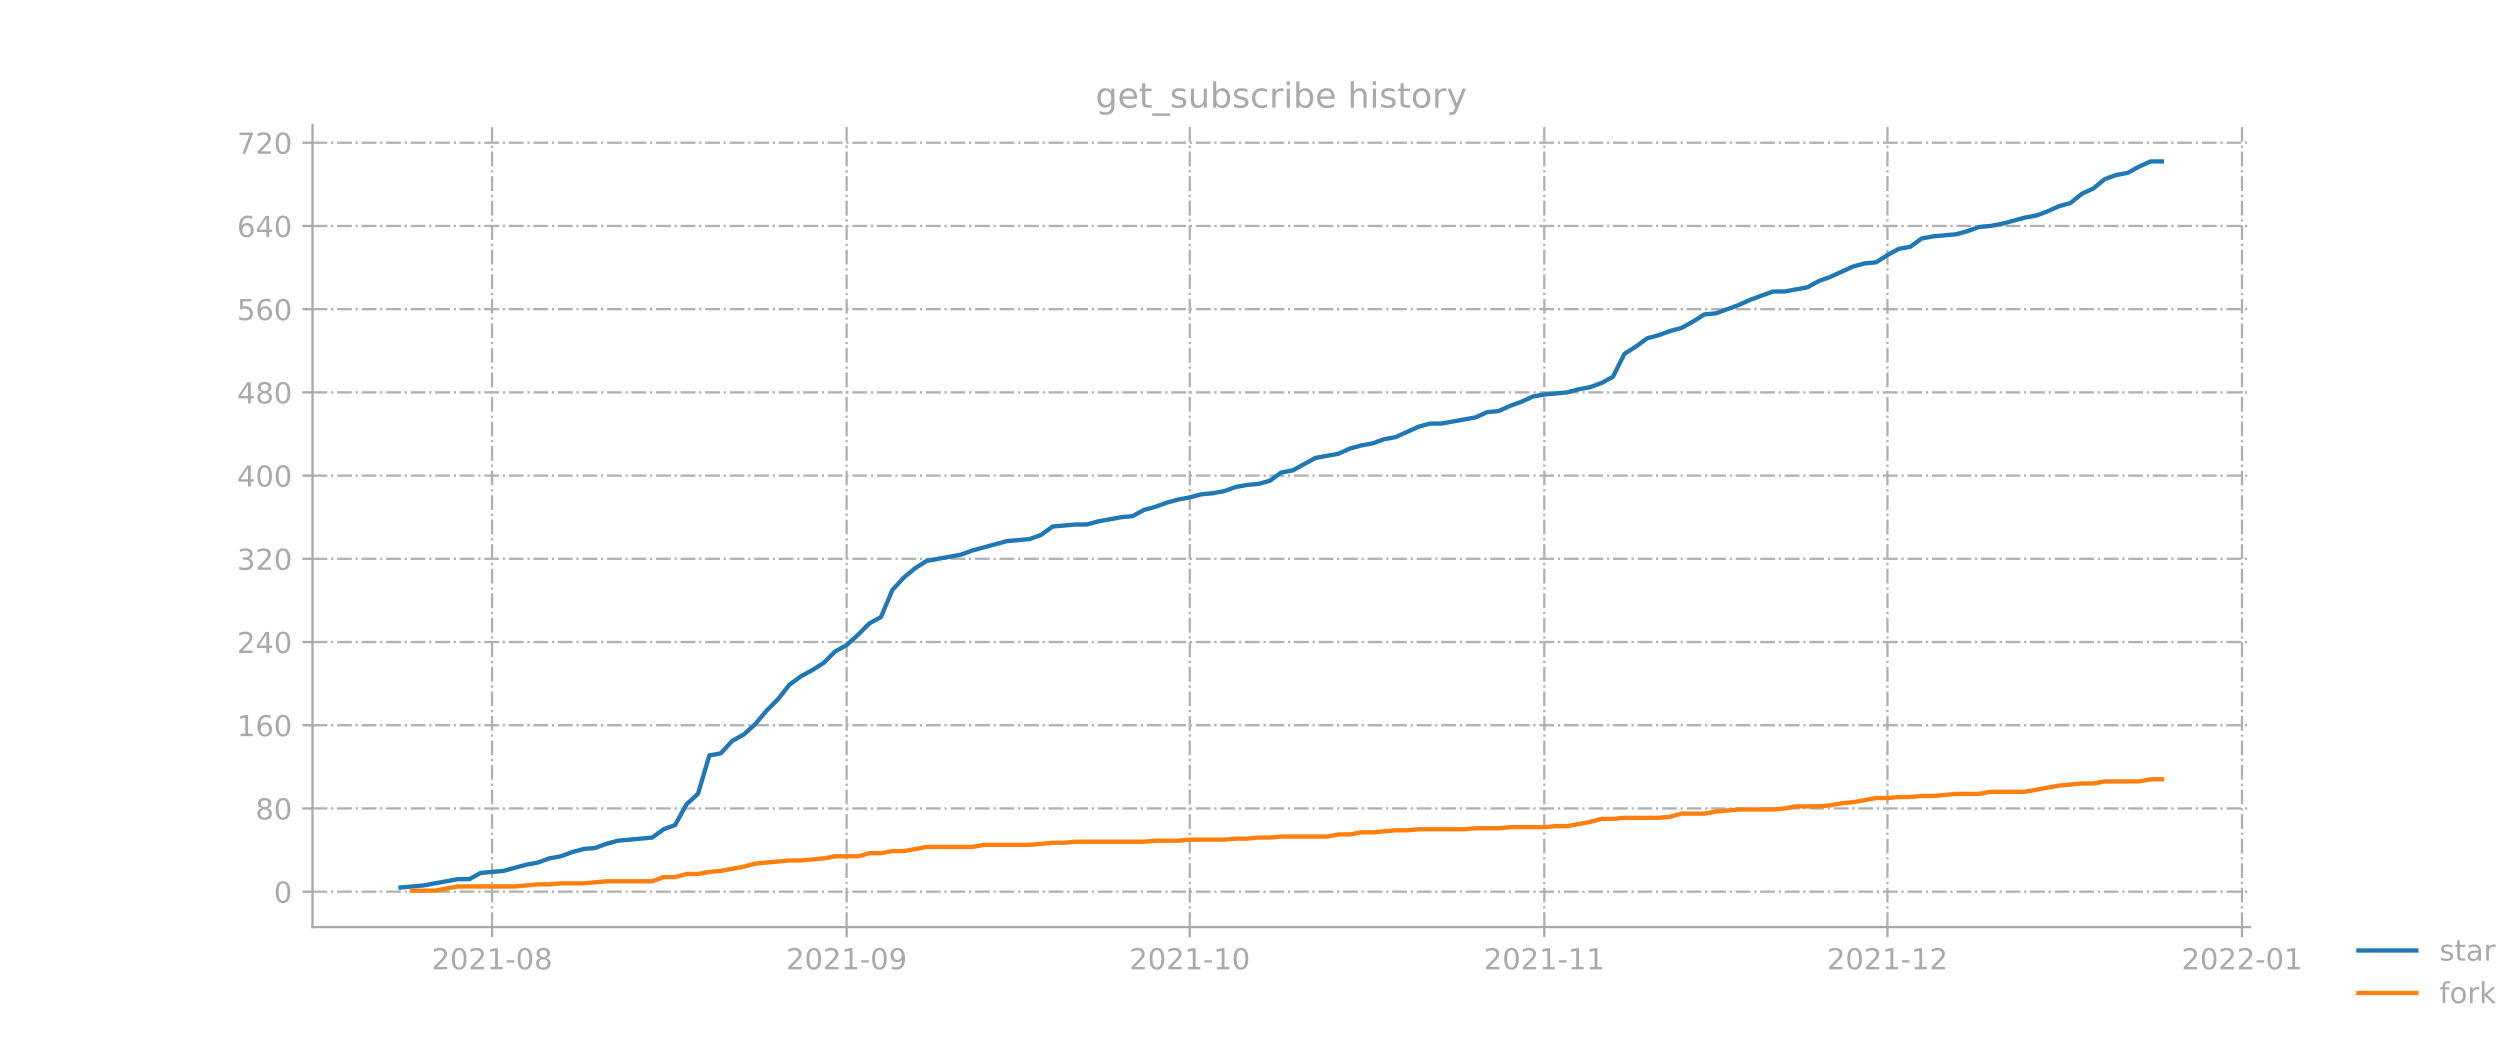
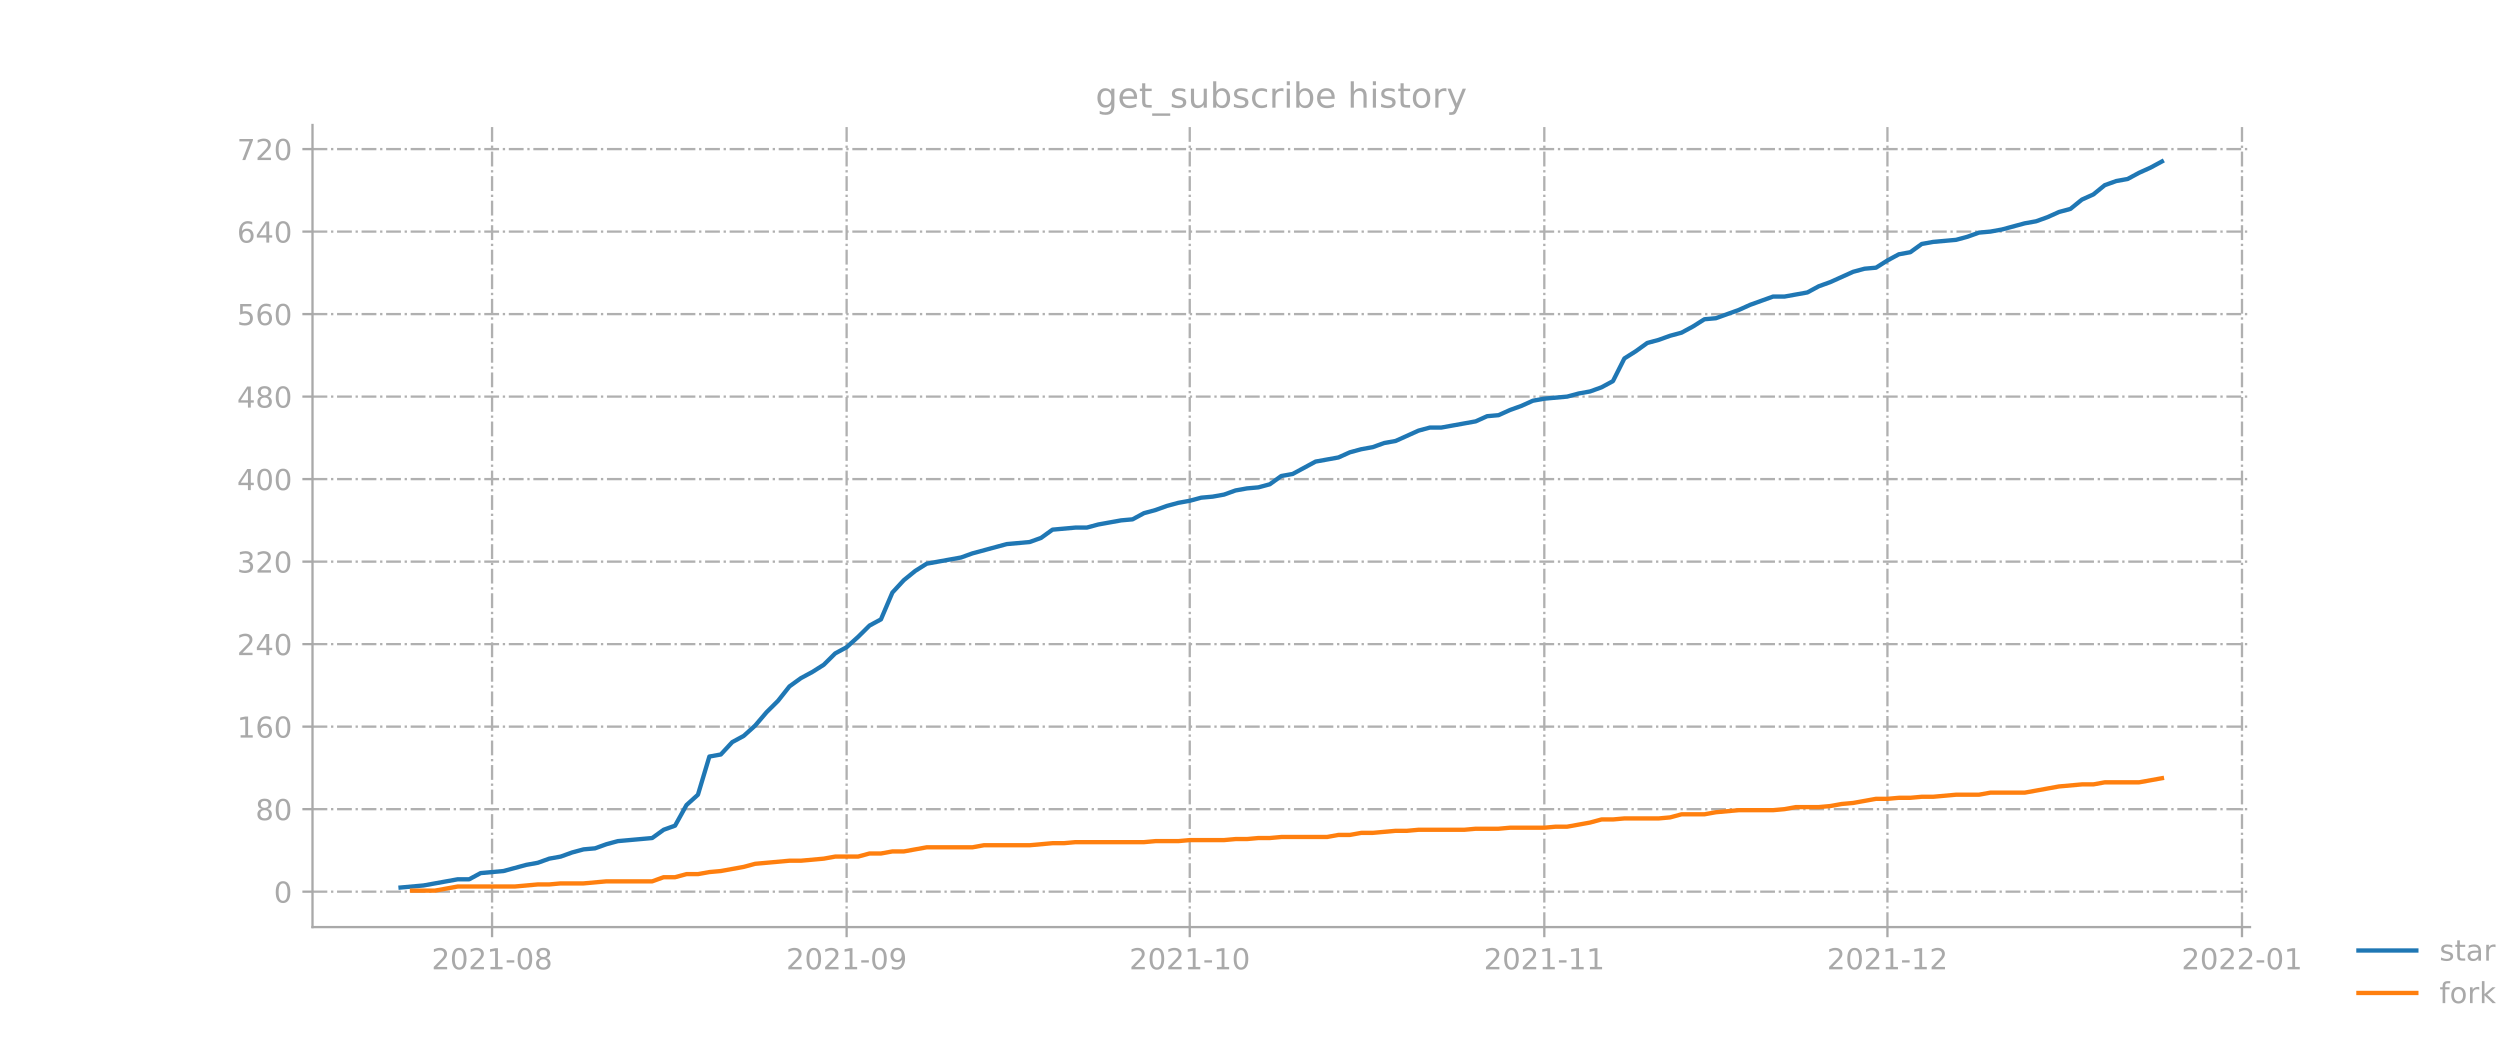
<svg xmlns="http://www.w3.org/2000/svg" xmlns:xlink="http://www.w3.org/1999/xlink" width="864pt" height="360pt" viewBox="0 0 864 360" version="1.1">
  <defs>
    <style type="text/css">*{stroke-linejoin: round; stroke-linecap: butt}</style>
  </defs>
  <g id="figure_1">
    <g id="patch_1">
      <path d="M 0 360  L 864 360  L 864 0  L 0 0  L 0 360  z " style="fill: none; opacity: 0" />
    </g>
    <g id="axes_1">
      <g id="patch_2">
        <path d="M 108 320.4  L 777.6 320.4  L 777.6 43.2  L 108 43.2  L 108 320.4  z " style="fill: none; opacity: 0" />
      </g>
      <g id="matplotlib.axis_1">
        <g id="xtick_1">
          <g id="line2d_1">
-             <path d="M 170.059 320.4  L 170.059 43.2  " clip-path="url(#p4f3a93b290)" style="fill: none; stroke-dasharray: 5.12,1.28,0.8,1.28; stroke-dashoffset: 0; stroke: #b0b0b0; stroke-width: 0.8" />
+             <path d="M 170.059 320.4  L 170.059 43.2  " clip-path="url(#p0779b97501)" style="fill: none; stroke-dasharray: 5.12,1.28,0.8,1.28; stroke-dashoffset: 0; stroke: #b0b0b0; stroke-width: 0.8" />
          </g>
          <g id="line2d_2">
            <defs>
-               <path id="m5a2b70138f" d="M 0 0  L 0 3.5  " style="stroke: #a9a9a9; stroke-width: 0.8" />
+               <path id="m2634a4ec20" d="M 0 0  L 0 3.5  " style="stroke: #a9a9a9; stroke-width: 0.8" />
            </defs>
            <g>
-               <use xlink:href="#m5a2b70138f" x="170.059" y="320.4" style="fill: #a9a9a9; stroke: #a9a9a9; stroke-width: 0.8" />
+               <use xlink:href="#m2634a4ec20" x="170.059" y="320.4" style="fill: #a9a9a9; stroke: #a9a9a9; stroke-width: 0.8" />
            </g>
          </g>
          <g id="text_1">
            <g style="fill: #a9a9a9" transform="translate(149.1672 334.9984)scale(0.1 -0.1)">
              <defs>
                <path id="DejaVuSans-32" d="M 1228 531  L 3431 531  L 3431 0  L 469 0  L 469 531  Q 828 903 1448 1529  Q 2069 2156 2228 2338  Q 2531 2678 2651 2914  Q 2772 3150 2772 3378  Q 2772 3750 2511 3984  Q 2250 4219 1831 4219  Q 1534 4219 1204 4116  Q 875 4013 500 3803  L 500 4441  Q 881 4594 1212 4672  Q 1544 4750 1819 4750  Q 2544 4750 2975 4387  Q 3406 4025 3406 3419  Q 3406 3131 3298 2873  Q 3191 2616 2906 2266  Q 2828 2175 2409 1742  Q 1991 1309 1228 531  z " transform="scale(0.015625)" />
                <path id="DejaVuSans-30" d="M 2034 4250  Q 1547 4250 1301 3770  Q 1056 3291 1056 2328  Q 1056 1369 1301 889  Q 1547 409 2034 409  Q 2525 409 2770 889  Q 3016 1369 3016 2328  Q 3016 3291 2770 3770  Q 2525 4250 2034 4250  z M 2034 4750  Q 2819 4750 3233 4129  Q 3647 3509 3647 2328  Q 3647 1150 3233 529  Q 2819 -91 2034 -91  Q 1250 -91 836 529  Q 422 1150 422 2328  Q 422 3509 836 4129  Q 1250 4750 2034 4750  z " transform="scale(0.015625)" />
                <path id="DejaVuSans-31" d="M 794 531  L 1825 531  L 1825 4091  L 703 3866  L 703 4441  L 1819 4666  L 2450 4666  L 2450 531  L 3481 531  L 3481 0  L 794 0  L 794 531  z " transform="scale(0.015625)" />
                <path id="DejaVuSans-2d" d="M 313 2009  L 1997 2009  L 1997 1497  L 313 1497  L 313 2009  z " transform="scale(0.015625)" />
                <path id="DejaVuSans-38" d="M 2034 2216  Q 1584 2216 1326 1975  Q 1069 1734 1069 1313  Q 1069 891 1326 650  Q 1584 409 2034 409  Q 2484 409 2743 651  Q 3003 894 3003 1313  Q 3003 1734 2745 1975  Q 2488 2216 2034 2216  z M 1403 2484  Q 997 2584 770 2862  Q 544 3141 544 3541  Q 544 4100 942 4425  Q 1341 4750 2034 4750  Q 2731 4750 3128 4425  Q 3525 4100 3525 3541  Q 3525 3141 3298 2862  Q 3072 2584 2669 2484  Q 3125 2378 3379 2068  Q 3634 1759 3634 1313  Q 3634 634 3220 271  Q 2806 -91 2034 -91  Q 1263 -91 848 271  Q 434 634 434 1313  Q 434 1759 690 2068  Q 947 2378 1403 2484  z M 1172 3481  Q 1172 3119 1398 2916  Q 1625 2713 2034 2713  Q 2441 2713 2670 2916  Q 2900 3119 2900 3481  Q 2900 3844 2670 4047  Q 2441 4250 2034 4250  Q 1625 4250 1398 4047  Q 1172 3844 1172 3481  z " transform="scale(0.015625)" />
              </defs>
              <use xlink:href="#DejaVuSans-32" />
              <use xlink:href="#DejaVuSans-30" x="63.623" />
              <use xlink:href="#DejaVuSans-32" x="127.246" />
              <use xlink:href="#DejaVuSans-31" x="190.869" />
              <use xlink:href="#DejaVuSans-2d" x="254.492" />
              <use xlink:href="#DejaVuSans-30" x="290.576" />
              <use xlink:href="#DejaVuSans-38" x="354.199" />
            </g>
          </g>
        </g>
        <g id="xtick_2">
          <g id="line2d_3">
-             <path d="M 292.595 320.4  L 292.595 43.2  " clip-path="url(#p4f3a93b290)" style="fill: none; stroke-dasharray: 5.12,1.28,0.8,1.28; stroke-dashoffset: 0; stroke: #b0b0b0; stroke-width: 0.8" />
+             <path d="M 292.595 320.4  L 292.595 43.2  " clip-path="url(#p0779b97501)" style="fill: none; stroke-dasharray: 5.12,1.28,0.8,1.28; stroke-dashoffset: 0; stroke: #b0b0b0; stroke-width: 0.8" />
          </g>
          <g id="line2d_4">
            <g>
-               <use xlink:href="#m5a2b70138f" x="292.595" y="320.4" style="fill: #a9a9a9; stroke: #a9a9a9; stroke-width: 0.8" />
+               <use xlink:href="#m2634a4ec20" x="292.595" y="320.4" style="fill: #a9a9a9; stroke: #a9a9a9; stroke-width: 0.8" />
            </g>
          </g>
          <g id="text_2">
            <g style="fill: #a9a9a9" transform="translate(271.7032 334.9984)scale(0.1 -0.1)">
              <defs>
                <path id="DejaVuSans-39" d="M 703 97  L 703 672  Q 941 559 1184 500  Q 1428 441 1663 441  Q 2288 441 2617 861  Q 2947 1281 2994 2138  Q 2813 1869 2534 1725  Q 2256 1581 1919 1581  Q 1219 1581 811 2004  Q 403 2428 403 3163  Q 403 3881 828 4315  Q 1253 4750 1959 4750  Q 2769 4750 3195 4129  Q 3622 3509 3622 2328  Q 3622 1225 3098 567  Q 2575 -91 1691 -91  Q 1453 -91 1209 -44  Q 966 3 703 97  z M 1959 2075  Q 2384 2075 2632 2365  Q 2881 2656 2881 3163  Q 2881 3666 2632 3958  Q 2384 4250 1959 4250  Q 1534 4250 1286 3958  Q 1038 3666 1038 3163  Q 1038 2656 1286 2365  Q 1534 2075 1959 2075  z " transform="scale(0.015625)" />
              </defs>
              <use xlink:href="#DejaVuSans-32" />
              <use xlink:href="#DejaVuSans-30" x="63.623" />
              <use xlink:href="#DejaVuSans-32" x="127.246" />
              <use xlink:href="#DejaVuSans-31" x="190.869" />
              <use xlink:href="#DejaVuSans-2d" x="254.492" />
              <use xlink:href="#DejaVuSans-30" x="290.576" />
              <use xlink:href="#DejaVuSans-39" x="354.199" />
            </g>
          </g>
        </g>
        <g id="xtick_3">
          <g id="line2d_5">
-             <path d="M 411.178 320.4  L 411.178 43.2  " clip-path="url(#p4f3a93b290)" style="fill: none; stroke-dasharray: 5.12,1.28,0.8,1.28; stroke-dashoffset: 0; stroke: #b0b0b0; stroke-width: 0.8" />
+             <path d="M 411.178 320.4  L 411.178 43.2  " clip-path="url(#p0779b97501)" style="fill: none; stroke-dasharray: 5.12,1.28,0.8,1.28; stroke-dashoffset: 0; stroke: #b0b0b0; stroke-width: 0.8" />
          </g>
          <g id="line2d_6">
            <g>
-               <use xlink:href="#m5a2b70138f" x="411.178" y="320.4" style="fill: #a9a9a9; stroke: #a9a9a9; stroke-width: 0.8" />
+               <use xlink:href="#m2634a4ec20" x="411.178" y="320.4" style="fill: #a9a9a9; stroke: #a9a9a9; stroke-width: 0.8" />
            </g>
          </g>
          <g id="text_3">
            <g style="fill: #a9a9a9" transform="translate(390.2864 334.9984)scale(0.1 -0.1)">
              <use xlink:href="#DejaVuSans-32" />
              <use xlink:href="#DejaVuSans-30" x="63.623" />
              <use xlink:href="#DejaVuSans-32" x="127.246" />
              <use xlink:href="#DejaVuSans-31" x="190.869" />
              <use xlink:href="#DejaVuSans-2d" x="254.492" />
              <use xlink:href="#DejaVuSans-31" x="290.576" />
              <use xlink:href="#DejaVuSans-30" x="354.199" />
            </g>
          </g>
        </g>
        <g id="xtick_4">
          <g id="line2d_7">
-             <path d="M 533.714 320.4  L 533.714 43.2  " clip-path="url(#p4f3a93b290)" style="fill: none; stroke-dasharray: 5.12,1.28,0.8,1.28; stroke-dashoffset: 0; stroke: #b0b0b0; stroke-width: 0.8" />
+             <path d="M 533.714 320.4  L 533.714 43.2  " clip-path="url(#p0779b97501)" style="fill: none; stroke-dasharray: 5.12,1.28,0.8,1.28; stroke-dashoffset: 0; stroke: #b0b0b0; stroke-width: 0.8" />
          </g>
          <g id="line2d_8">
            <g>
-               <use xlink:href="#m5a2b70138f" x="533.714" y="320.4" style="fill: #a9a9a9; stroke: #a9a9a9; stroke-width: 0.8" />
+               <use xlink:href="#m2634a4ec20" x="533.714" y="320.4" style="fill: #a9a9a9; stroke: #a9a9a9; stroke-width: 0.8" />
            </g>
          </g>
          <g id="text_4">
            <g style="fill: #a9a9a9" transform="translate(512.8224 334.9984)scale(0.1 -0.1)">
              <use xlink:href="#DejaVuSans-32" />
              <use xlink:href="#DejaVuSans-30" x="63.623" />
              <use xlink:href="#DejaVuSans-32" x="127.246" />
              <use xlink:href="#DejaVuSans-31" x="190.869" />
              <use xlink:href="#DejaVuSans-2d" x="254.492" />
              <use xlink:href="#DejaVuSans-31" x="290.576" />
              <use xlink:href="#DejaVuSans-31" x="354.199" />
            </g>
          </g>
        </g>
        <g id="xtick_5">
          <g id="line2d_9">
-             <path d="M 652.297 320.4  L 652.297 43.2  " clip-path="url(#p4f3a93b290)" style="fill: none; stroke-dasharray: 5.12,1.28,0.8,1.28; stroke-dashoffset: 0; stroke: #b0b0b0; stroke-width: 0.8" />
+             <path d="M 652.297 320.4  L 652.297 43.2  " clip-path="url(#p0779b97501)" style="fill: none; stroke-dasharray: 5.12,1.28,0.8,1.28; stroke-dashoffset: 0; stroke: #b0b0b0; stroke-width: 0.8" />
          </g>
          <g id="line2d_10">
            <g>
-               <use xlink:href="#m5a2b70138f" x="652.297" y="320.4" style="fill: #a9a9a9; stroke: #a9a9a9; stroke-width: 0.8" />
+               <use xlink:href="#m2634a4ec20" x="652.297" y="320.4" style="fill: #a9a9a9; stroke: #a9a9a9; stroke-width: 0.8" />
            </g>
          </g>
          <g id="text_5">
            <g style="fill: #a9a9a9" transform="translate(631.4056 334.9984)scale(0.1 -0.1)">
              <use xlink:href="#DejaVuSans-32" />
              <use xlink:href="#DejaVuSans-30" x="63.623" />
              <use xlink:href="#DejaVuSans-32" x="127.246" />
              <use xlink:href="#DejaVuSans-31" x="190.869" />
              <use xlink:href="#DejaVuSans-2d" x="254.492" />
              <use xlink:href="#DejaVuSans-31" x="290.576" />
              <use xlink:href="#DejaVuSans-32" x="354.199" />
            </g>
          </g>
        </g>
        <g id="xtick_6">
          <g id="line2d_11">
-             <path d="M 774.833 320.4  L 774.833 43.2  " clip-path="url(#p4f3a93b290)" style="fill: none; stroke-dasharray: 5.12,1.28,0.8,1.28; stroke-dashoffset: 0; stroke: #b0b0b0; stroke-width: 0.8" />
+             <path d="M 774.833 320.4  L 774.833 43.2  " clip-path="url(#p0779b97501)" style="fill: none; stroke-dasharray: 5.12,1.28,0.8,1.28; stroke-dashoffset: 0; stroke: #b0b0b0; stroke-width: 0.8" />
          </g>
          <g id="line2d_12">
            <g>
-               <use xlink:href="#m5a2b70138f" x="774.833" y="320.4" style="fill: #a9a9a9; stroke: #a9a9a9; stroke-width: 0.8" />
+               <use xlink:href="#m2634a4ec20" x="774.833" y="320.4" style="fill: #a9a9a9; stroke: #a9a9a9; stroke-width: 0.8" />
            </g>
          </g>
          <g id="text_6">
            <g style="fill: #a9a9a9" transform="translate(753.9417 334.9984)scale(0.1 -0.1)">
              <use xlink:href="#DejaVuSans-32" />
              <use xlink:href="#DejaVuSans-30" x="63.623" />
              <use xlink:href="#DejaVuSans-32" x="127.246" />
              <use xlink:href="#DejaVuSans-32" x="190.869" />
              <use xlink:href="#DejaVuSans-2d" x="254.492" />
              <use xlink:href="#DejaVuSans-30" x="290.576" />
              <use xlink:href="#DejaVuSans-31" x="354.199" />
            </g>
          </g>
        </g>
      </g>
      <g id="matplotlib.axis_2">
        <g id="ytick_1">
          <g id="line2d_13">
-             <path d="M 108 308.159  L 777.6 308.159  " clip-path="url(#p4f3a93b290)" style="fill: none; stroke-dasharray: 5.12,1.28,0.8,1.28; stroke-dashoffset: 0; stroke: #b0b0b0; stroke-width: 0.8" />
+             <path d="M 108 308.156  L 777.6 308.156  " clip-path="url(#p0779b97501)" style="fill: none; stroke-dasharray: 5.12,1.28,0.8,1.28; stroke-dashoffset: 0; stroke: #b0b0b0; stroke-width: 0.8" />
          </g>
          <g id="line2d_14">
            <defs>
-               <path id="m69317cf17b" d="M 0 0  L -3.5 0  " style="stroke: #a9a9a9; stroke-width: 0.8" />
+               <path id="m24aa99e9f3" d="M 0 0  L -3.5 0  " style="stroke: #a9a9a9; stroke-width: 0.8" />
            </defs>
            <g>
-               <use xlink:href="#m69317cf17b" x="108" y="308.159" style="fill: #a9a9a9; stroke: #a9a9a9; stroke-width: 0.8" />
+               <use xlink:href="#m24aa99e9f3" x="108" y="308.156" style="fill: #a9a9a9; stroke: #a9a9a9; stroke-width: 0.8" />
            </g>
          </g>
          <g id="text_7">
-             <g style="fill: #a9a9a9" transform="translate(94.6375 311.9587)scale(0.1 -0.1)">
+             <g style="fill: #a9a9a9" transform="translate(94.6375 311.9557)scale(0.1 -0.1)">
              <use xlink:href="#DejaVuSans-30" />
            </g>
          </g>
        </g>
        <g id="ytick_2">
          <g id="line2d_15">
-             <path d="M 108 279.401  L 777.6 279.401  " clip-path="url(#p4f3a93b290)" style="fill: none; stroke-dasharray: 5.12,1.28,0.8,1.28; stroke-dashoffset: 0; stroke: #b0b0b0; stroke-width: 0.8" />
+             <path d="M 108 279.642  L 777.6 279.642  " clip-path="url(#p0779b97501)" style="fill: none; stroke-dasharray: 5.12,1.28,0.8,1.28; stroke-dashoffset: 0; stroke: #b0b0b0; stroke-width: 0.8" />
          </g>
          <g id="line2d_16">
            <g>
-               <use xlink:href="#m69317cf17b" x="108" y="279.401" style="fill: #a9a9a9; stroke: #a9a9a9; stroke-width: 0.8" />
+               <use xlink:href="#m24aa99e9f3" x="108" y="279.642" style="fill: #a9a9a9; stroke: #a9a9a9; stroke-width: 0.8" />
            </g>
          </g>
          <g id="text_8">
-             <g style="fill: #a9a9a9" transform="translate(88.275 283.1998)scale(0.1 -0.1)">
+             <g style="fill: #a9a9a9" transform="translate(88.275 283.4408)scale(0.1 -0.1)">
              <use xlink:href="#DejaVuSans-38" />
              <use xlink:href="#DejaVuSans-30" x="63.623" />
            </g>
          </g>
        </g>
        <g id="ytick_3">
          <g id="line2d_17">
-             <path d="M 108 250.642  L 777.6 250.642  " clip-path="url(#p4f3a93b290)" style="fill: none; stroke-dasharray: 5.12,1.28,0.8,1.28; stroke-dashoffset: 0; stroke: #b0b0b0; stroke-width: 0.8" />
+             <path d="M 108 251.127  L 777.6 251.127  " clip-path="url(#p0779b97501)" style="fill: none; stroke-dasharray: 5.12,1.28,0.8,1.28; stroke-dashoffset: 0; stroke: #b0b0b0; stroke-width: 0.8" />
          </g>
          <g id="line2d_18">
            <g>
-               <use xlink:href="#m69317cf17b" x="108" y="250.642" style="fill: #a9a9a9; stroke: #a9a9a9; stroke-width: 0.8" />
+               <use xlink:href="#m24aa99e9f3" x="108" y="251.127" style="fill: #a9a9a9; stroke: #a9a9a9; stroke-width: 0.8" />
            </g>
          </g>
          <g id="text_9">
-             <g style="fill: #a9a9a9" transform="translate(81.9125 254.4409)scale(0.1 -0.1)">
+             <g style="fill: #a9a9a9" transform="translate(81.9125 254.926)scale(0.1 -0.1)">
              <defs>
                <path id="DejaVuSans-36" d="M 2113 2584  Q 1688 2584 1439 2293  Q 1191 2003 1191 1497  Q 1191 994 1439 701  Q 1688 409 2113 409  Q 2538 409 2786 701  Q 3034 994 3034 1497  Q 3034 2003 2786 2293  Q 2538 2584 2113 2584  z M 3366 4563  L 3366 3988  Q 3128 4100 2886 4159  Q 2644 4219 2406 4219  Q 1781 4219 1451 3797  Q 1122 3375 1075 2522  Q 1259 2794 1537 2939  Q 1816 3084 2150 3084  Q 2853 3084 3261 2657  Q 3669 2231 3669 1497  Q 3669 778 3244 343  Q 2819 -91 2113 -91  Q 1303 -91 875 529  Q 447 1150 447 2328  Q 447 3434 972 4092  Q 1497 4750 2381 4750  Q 2619 4750 2861 4703  Q 3103 4656 3366 4563  z " transform="scale(0.015625)" />
              </defs>
              <use xlink:href="#DejaVuSans-31" />
              <use xlink:href="#DejaVuSans-36" x="63.623" />
              <use xlink:href="#DejaVuSans-30" x="127.246" />
            </g>
          </g>
        </g>
        <g id="ytick_4">
          <g id="line2d_19">
-             <path d="M 108 221.883  L 777.6 221.883  " clip-path="url(#p4f3a93b290)" style="fill: none; stroke-dasharray: 5.12,1.28,0.8,1.28; stroke-dashoffset: 0; stroke: #b0b0b0; stroke-width: 0.8" />
+             <path d="M 108 222.612  L 777.6 222.612  " clip-path="url(#p0779b97501)" style="fill: none; stroke-dasharray: 5.12,1.28,0.8,1.28; stroke-dashoffset: 0; stroke: #b0b0b0; stroke-width: 0.8" />
          </g>
          <g id="line2d_20">
            <g>
-               <use xlink:href="#m69317cf17b" x="108" y="221.883" style="fill: #a9a9a9; stroke: #a9a9a9; stroke-width: 0.8" />
+               <use xlink:href="#m24aa99e9f3" x="108" y="222.612" style="fill: #a9a9a9; stroke: #a9a9a9; stroke-width: 0.8" />
            </g>
          </g>
          <g id="text_10">
-             <g style="fill: #a9a9a9" transform="translate(81.9125 225.682)scale(0.1 -0.1)">
+             <g style="fill: #a9a9a9" transform="translate(81.9125 226.4111)scale(0.1 -0.1)">
              <defs>
                <path id="DejaVuSans-34" d="M 2419 4116  L 825 1625  L 2419 1625  L 2419 4116  z M 2253 4666  L 3047 4666  L 3047 1625  L 3713 1625  L 3713 1100  L 3047 1100  L 3047 0  L 2419 0  L 2419 1100  L 313 1100  L 313 1709  L 2253 4666  z " transform="scale(0.015625)" />
              </defs>
              <use xlink:href="#DejaVuSans-32" />
              <use xlink:href="#DejaVuSans-34" x="63.623" />
              <use xlink:href="#DejaVuSans-30" x="127.246" />
            </g>
          </g>
        </g>
        <g id="ytick_5">
          <g id="line2d_21">
-             <path d="M 108 193.124  L 777.6 193.124  " clip-path="url(#p4f3a93b290)" style="fill: none; stroke-dasharray: 5.12,1.28,0.8,1.28; stroke-dashoffset: 0; stroke: #b0b0b0; stroke-width: 0.8" />
+             <path d="M 108 194.097  L 777.6 194.097  " clip-path="url(#p0779b97501)" style="fill: none; stroke-dasharray: 5.12,1.28,0.8,1.28; stroke-dashoffset: 0; stroke: #b0b0b0; stroke-width: 0.8" />
          </g>
          <g id="line2d_22">
            <g>
-               <use xlink:href="#m69317cf17b" x="108" y="193.124" style="fill: #a9a9a9; stroke: #a9a9a9; stroke-width: 0.8" />
+               <use xlink:href="#m24aa99e9f3" x="108" y="194.097" style="fill: #a9a9a9; stroke: #a9a9a9; stroke-width: 0.8" />
            </g>
          </g>
          <g id="text_11">
-             <g style="fill: #a9a9a9" transform="translate(81.9125 196.923)scale(0.1 -0.1)">
+             <g style="fill: #a9a9a9" transform="translate(81.9125 197.8962)scale(0.1 -0.1)">
              <defs>
                <path id="DejaVuSans-33" d="M 2597 2516  Q 3050 2419 3304 2112  Q 3559 1806 3559 1356  Q 3559 666 3084 287  Q 2609 -91 1734 -91  Q 1441 -91 1130 -33  Q 819 25 488 141  L 488 750  Q 750 597 1062 519  Q 1375 441 1716 441  Q 2309 441 2620 675  Q 2931 909 2931 1356  Q 2931 1769 2642 2001  Q 2353 2234 1838 2234  L 1294 2234  L 1294 2753  L 1863 2753  Q 2328 2753 2575 2939  Q 2822 3125 2822 3475  Q 2822 3834 2567 4026  Q 2313 4219 1838 4219  Q 1578 4219 1281 4162  Q 984 4106 628 3988  L 628 4550  Q 988 4650 1302 4700  Q 1616 4750 1894 4750  Q 2613 4750 3031 4423  Q 3450 4097 3450 3541  Q 3450 3153 3228 2886  Q 3006 2619 2597 2516  z " transform="scale(0.015625)" />
              </defs>
              <use xlink:href="#DejaVuSans-33" />
              <use xlink:href="#DejaVuSans-32" x="63.623" />
              <use xlink:href="#DejaVuSans-30" x="127.246" />
            </g>
          </g>
        </g>
        <g id="ytick_6">
          <g id="line2d_23">
-             <path d="M 108 164.365  L 777.6 164.365  " clip-path="url(#p4f3a93b290)" style="fill: none; stroke-dasharray: 5.12,1.28,0.8,1.28; stroke-dashoffset: 0; stroke: #b0b0b0; stroke-width: 0.8" />
+             <path d="M 108 165.582  L 777.6 165.582  " clip-path="url(#p0779b97501)" style="fill: none; stroke-dasharray: 5.12,1.28,0.8,1.28; stroke-dashoffset: 0; stroke: #b0b0b0; stroke-width: 0.8" />
          </g>
          <g id="line2d_24">
            <g>
-               <use xlink:href="#m69317cf17b" x="108" y="164.365" style="fill: #a9a9a9; stroke: #a9a9a9; stroke-width: 0.8" />
+               <use xlink:href="#m24aa99e9f3" x="108" y="165.582" style="fill: #a9a9a9; stroke: #a9a9a9; stroke-width: 0.8" />
            </g>
          </g>
          <g id="text_12">
-             <g style="fill: #a9a9a9" transform="translate(81.9125 168.1641)scale(0.1 -0.1)">
+             <g style="fill: #a9a9a9" transform="translate(81.9125 169.3814)scale(0.1 -0.1)">
              <use xlink:href="#DejaVuSans-34" />
              <use xlink:href="#DejaVuSans-30" x="63.623" />
              <use xlink:href="#DejaVuSans-30" x="127.246" />
            </g>
          </g>
        </g>
        <g id="ytick_7">
          <g id="line2d_25">
-             <path d="M 108 135.606  L 777.6 135.606  " clip-path="url(#p4f3a93b290)" style="fill: none; stroke-dasharray: 5.12,1.28,0.8,1.28; stroke-dashoffset: 0; stroke: #b0b0b0; stroke-width: 0.8" />
+             <path d="M 108 137.067  L 777.6 137.067  " clip-path="url(#p0779b97501)" style="fill: none; stroke-dasharray: 5.12,1.28,0.8,1.28; stroke-dashoffset: 0; stroke: #b0b0b0; stroke-width: 0.8" />
          </g>
          <g id="line2d_26">
            <g>
-               <use xlink:href="#m69317cf17b" x="108" y="135.606" style="fill: #a9a9a9; stroke: #a9a9a9; stroke-width: 0.8" />
+               <use xlink:href="#m24aa99e9f3" x="108" y="137.067" style="fill: #a9a9a9; stroke: #a9a9a9; stroke-width: 0.8" />
            </g>
          </g>
          <g id="text_13">
-             <g style="fill: #a9a9a9" transform="translate(81.9125 139.4052)scale(0.1 -0.1)">
+             <g style="fill: #a9a9a9" transform="translate(81.9125 140.8665)scale(0.1 -0.1)">
              <use xlink:href="#DejaVuSans-34" />
              <use xlink:href="#DejaVuSans-38" x="63.623" />
              <use xlink:href="#DejaVuSans-30" x="127.246" />
            </g>
          </g>
        </g>
        <g id="ytick_8">
          <g id="line2d_27">
-             <path d="M 108 106.847  L 777.6 106.847  " clip-path="url(#p4f3a93b290)" style="fill: none; stroke-dasharray: 5.12,1.28,0.8,1.28; stroke-dashoffset: 0; stroke: #b0b0b0; stroke-width: 0.8" />
+             <path d="M 108 108.552  L 777.6 108.552  " clip-path="url(#p0779b97501)" style="fill: none; stroke-dasharray: 5.12,1.28,0.8,1.28; stroke-dashoffset: 0; stroke: #b0b0b0; stroke-width: 0.8" />
          </g>
          <g id="line2d_28">
            <g>
-               <use xlink:href="#m69317cf17b" x="108" y="106.847" style="fill: #a9a9a9; stroke: #a9a9a9; stroke-width: 0.8" />
+               <use xlink:href="#m24aa99e9f3" x="108" y="108.552" style="fill: #a9a9a9; stroke: #a9a9a9; stroke-width: 0.8" />
            </g>
          </g>
          <g id="text_14">
-             <g style="fill: #a9a9a9" transform="translate(81.9125 110.6463)scale(0.1 -0.1)">
+             <g style="fill: #a9a9a9" transform="translate(81.9125 112.3517)scale(0.1 -0.1)">
              <defs>
                <path id="DejaVuSans-35" d="M 691 4666  L 3169 4666  L 3169 4134  L 1269 4134  L 1269 2991  Q 1406 3038 1543 3061  Q 1681 3084 1819 3084  Q 2600 3084 3056 2656  Q 3513 2228 3513 1497  Q 3513 744 3044 326  Q 2575 -91 1722 -91  Q 1428 -91 1123 -41  Q 819 9 494 109  L 494 744  Q 775 591 1075 516  Q 1375 441 1709 441  Q 2250 441 2565 725  Q 2881 1009 2881 1497  Q 2881 1984 2565 2268  Q 2250 2553 1709 2553  Q 1456 2553 1204 2497  Q 953 2441 691 2322  L 691 4666  z " transform="scale(0.015625)" />
              </defs>
              <use xlink:href="#DejaVuSans-35" />
              <use xlink:href="#DejaVuSans-36" x="63.623" />
              <use xlink:href="#DejaVuSans-30" x="127.246" />
            </g>
          </g>
        </g>
        <g id="ytick_9">
          <g id="line2d_29">
-             <path d="M 108 78.088  L 777.6 78.088  " clip-path="url(#p4f3a93b290)" style="fill: none; stroke-dasharray: 5.12,1.28,0.8,1.28; stroke-dashoffset: 0; stroke: #b0b0b0; stroke-width: 0.8" />
+             <path d="M 108 80.038  L 777.6 80.038  " clip-path="url(#p0779b97501)" style="fill: none; stroke-dasharray: 5.12,1.28,0.8,1.28; stroke-dashoffset: 0; stroke: #b0b0b0; stroke-width: 0.8" />
          </g>
          <g id="line2d_30">
            <g>
-               <use xlink:href="#m69317cf17b" x="108" y="78.088" style="fill: #a9a9a9; stroke: #a9a9a9; stroke-width: 0.8" />
+               <use xlink:href="#m24aa99e9f3" x="108" y="80.038" style="fill: #a9a9a9; stroke: #a9a9a9; stroke-width: 0.8" />
            </g>
          </g>
          <g id="text_15">
-             <g style="fill: #a9a9a9" transform="translate(81.9125 81.88738)scale(0.1 -0.1)">
+             <g style="fill: #a9a9a9" transform="translate(81.9125 83.83684)scale(0.1 -0.1)">
              <use xlink:href="#DejaVuSans-36" />
              <use xlink:href="#DejaVuSans-34" x="63.623" />
              <use xlink:href="#DejaVuSans-30" x="127.246" />
            </g>
          </g>
        </g>
        <g id="ytick_10">
          <g id="line2d_31">
-             <path d="M 108 49.329  L 777.6 49.329  " clip-path="url(#p4f3a93b290)" style="fill: none; stroke-dasharray: 5.12,1.28,0.8,1.28; stroke-dashoffset: 0; stroke: #b0b0b0; stroke-width: 0.8" />
+             <path d="M 108 51.523  L 777.6 51.523  " clip-path="url(#p0779b97501)" style="fill: none; stroke-dasharray: 5.12,1.28,0.8,1.28; stroke-dashoffset: 0; stroke: #b0b0b0; stroke-width: 0.8" />
          </g>
          <g id="line2d_32">
            <g>
-               <use xlink:href="#m69317cf17b" x="108" y="49.329" style="fill: #a9a9a9; stroke: #a9a9a9; stroke-width: 0.8" />
+               <use xlink:href="#m24aa99e9f3" x="108" y="51.523" style="fill: #a9a9a9; stroke: #a9a9a9; stroke-width: 0.8" />
            </g>
          </g>
          <g id="text_16">
-             <g style="fill: #a9a9a9" transform="translate(81.9125 53.12846)scale(0.1 -0.1)">
+             <g style="fill: #a9a9a9" transform="translate(81.9125 55.32199)scale(0.1 -0.1)">
              <defs>
                <path id="DejaVuSans-37" d="M 525 4666  L 3525 4666  L 3525 4397  L 1831 0  L 1172 0  L 2766 4134  L 525 4134  L 525 4666  z " transform="scale(0.015625)" />
              </defs>
              <use xlink:href="#DejaVuSans-37" />
              <use xlink:href="#DejaVuSans-32" x="63.623" />
              <use xlink:href="#DejaVuSans-30" x="127.246" />
            </g>
          </g>
        </g>
      </g>
      <g id="line2d_33">
-         <path d="M 138.436 306.722  L 146.342 306.003  L 158.2 303.846  L 162.153 303.846  L 166.106 301.689  L 174.011 300.97  L 181.917 298.813  L 185.87 298.094  L 189.822 296.656  L 193.775 295.937  L 197.728 294.499  L 201.681 293.421  L 205.634 293.061  L 209.586 291.623  L 213.539 290.545  L 225.397 289.466  L 229.35 286.59  L 233.303 285.152  L 237.256 277.963  L 241.209 274.368  L 245.161 261.067  L 249.114 260.348  L 253.067 256.034  L 257.02 253.877  L 260.972 250.282  L 264.925 245.609  L 268.878 241.654  L 272.831 236.622  L 276.783 233.746  L 280.736 231.589  L 284.689 229.072  L 288.642 225.118  L 292.595 222.961  L 296.547 219.366  L 300.5 215.412  L 304.453 213.255  L 308.406 203.908  L 312.358 199.595  L 316.311 196.359  L 320.264 193.843  L 332.122 191.686  L 336.075 190.248  L 347.933 187.013  L 355.839 186.294  L 359.792 184.856  L 363.745 181.98  L 371.65 181.261  L 375.603 181.261  L 379.556 180.182  L 387.461 178.744  L 391.414 178.385  L 395.367 176.228  L 399.319 175.15  L 403.272 173.712  L 407.225 172.633  L 411.178 171.914  L 415.131 170.836  L 419.083 170.476  L 423.036 169.757  L 426.989 168.319  L 430.942 167.6  L 434.894 167.241  L 438.847 166.162  L 442.8 163.286  L 446.753 162.567  L 454.658 158.254  L 462.564 156.816  L 466.517 155.018  L 470.469 153.94  L 474.422 153.221  L 478.375 151.783  L 482.328 151.064  L 490.233 147.469  L 494.186 146.391  L 498.139 146.391  L 509.997 144.234  L 513.95 142.436  L 517.903 142.077  L 521.855 140.279  L 525.808 138.841  L 529.761 137.044  L 533.714 136.325  L 541.619 135.606  L 545.572 134.528  L 549.525 133.809  L 553.478 132.371  L 557.43 130.214  L 561.383 122.305  L 565.336 119.789  L 569.289 116.913  L 573.242 115.834  L 577.194 114.396  L 581.147 113.318  L 585.1 111.161  L 589.053 108.645  L 593.005 108.285  L 600.911 105.409  L 604.864 103.612  L 612.769 100.736  L 616.722 100.736  L 624.628 99.298  L 628.58 97.141  L 632.533 95.703  L 640.439 92.108  L 644.391 91.03  L 648.344 90.67  L 652.297 88.154  L 656.25 85.997  L 660.203 85.278  L 664.155 82.402  L 668.108 81.683  L 676.014 80.964  L 679.966 79.886  L 683.919 78.448  L 687.872 78.088  L 691.825 77.369  L 699.73 75.212  L 703.683 74.493  L 707.636 73.055  L 711.589 71.258  L 715.541 70.179  L 719.494 66.944  L 723.447 65.147  L 727.4 61.911  L 731.353 60.473  L 735.305 59.754  L 739.258 57.597  L 743.211 55.8  L 747.164 55.8  L 747.164 55.8  " clip-path="url(#p4f3a93b290)" style="fill: none; stroke: #1f77b4; stroke-width: 1.5; stroke-linecap: square" />
+         <path d="M 138.436 306.731  L 146.342 306.018  L 158.2 303.879  L 162.153 303.879  L 166.106 301.741  L 174.011 301.028  L 181.917 298.889  L 185.87 298.176  L 189.822 296.75  L 193.775 296.038  L 197.728 294.612  L 201.681 293.543  L 205.634 293.186  L 209.586 291.76  L 213.539 290.691  L 225.397 289.622  L 229.35 286.77  L 233.303 285.345  L 237.256 278.216  L 241.209 274.651  L 245.161 261.463  L 249.114 260.75  L 253.067 256.473  L 257.02 254.335  L 260.972 250.77  L 264.925 246.137  L 268.878 242.216  L 272.831 237.226  L 276.783 234.374  L 280.736 232.236  L 284.689 229.741  L 288.642 225.82  L 292.595 223.681  L 296.547 220.117  L 300.5 216.196  L 304.453 214.057  L 308.406 204.79  L 312.358 200.513  L 316.311 197.305  L 320.264 194.81  L 332.122 192.671  L 336.075 191.246  L 347.933 188.038  L 355.839 187.325  L 359.792 185.899  L 363.745 183.048  L 371.65 182.335  L 375.603 182.335  L 379.556 181.265  L 387.461 179.84  L 391.414 179.483  L 395.367 177.345  L 399.319 176.275  L 403.272 174.85  L 407.225 173.78  L 411.178 173.067  L 415.131 171.998  L 419.083 171.642  L 423.036 170.929  L 426.989 169.503  L 430.942 168.79  L 434.894 168.434  L 438.847 167.364  L 442.8 164.513  L 446.753 163.8  L 454.658 159.523  L 462.564 158.097  L 466.517 156.315  L 470.469 155.246  L 474.422 154.533  L 478.375 153.107  L 482.328 152.394  L 490.233 148.83  L 494.186 147.76  L 498.139 147.76  L 509.997 145.622  L 513.95 143.84  L 517.903 143.483  L 521.855 141.701  L 525.808 140.275  L 529.761 138.493  L 533.714 137.78  L 541.619 137.067  L 545.572 135.998  L 549.525 135.285  L 553.478 133.859  L 557.43 131.721  L 561.383 123.879  L 565.336 121.384  L 569.289 118.533  L 573.242 117.463  L 577.194 116.038  L 581.147 114.968  L 585.1 112.83  L 589.053 110.335  L 593.005 109.978  L 600.911 107.127  L 604.864 105.345  L 612.769 102.493  L 616.722 102.493  L 624.628 101.067  L 628.58 98.929  L 632.533 97.503  L 640.439 93.939  L 644.391 92.869  L 648.344 92.513  L 652.297 90.018  L 656.25 87.879  L 660.203 87.166  L 664.155 84.315  L 668.108 83.602  L 676.014 82.889  L 679.966 81.82  L 683.919 80.394  L 687.872 80.038  L 691.825 79.325  L 699.73 77.186  L 703.683 76.473  L 707.636 75.048  L 711.589 73.265  L 715.541 72.196  L 719.494 68.988  L 723.447 67.206  L 727.4 63.998  L 731.353 62.572  L 735.305 61.859  L 739.258 59.721  L 743.211 57.939  L 747.164 55.8  L 747.164 55.8  " clip-path="url(#p0779b97501)" style="fill: none; stroke: #1f77b4; stroke-width: 1.5; stroke-linecap: square" />
      </g>
      <g id="line2d_34">
-         <path d="M 142.389 307.8  L 150.295 307.8  L 158.2 306.362  L 177.964 306.362  L 185.87 305.643  L 189.822 305.643  L 193.775 305.284  L 201.681 305.284  L 209.586 304.565  L 225.397 304.565  L 229.35 303.127  L 233.303 303.127  L 237.256 302.048  L 241.209 302.048  L 245.161 301.329  L 249.114 300.97  L 257.02 299.532  L 260.972 298.453  L 272.831 297.375  L 276.783 297.375  L 284.689 296.656  L 288.642 295.937  L 296.547 295.937  L 300.5 294.858  L 304.453 294.858  L 308.406 294.14  L 312.358 294.14  L 320.264 292.702  L 336.075 292.702  L 340.028 291.983  L 355.839 291.983  L 363.745 291.264  L 367.697 291.264  L 371.65 290.904  L 395.367 290.904  L 399.319 290.545  L 407.225 290.545  L 411.178 290.185  L 423.036 290.185  L 426.989 289.826  L 430.942 289.826  L 434.894 289.466  L 438.847 289.466  L 442.8 289.107  L 458.611 289.107  L 462.564 288.388  L 466.517 288.388  L 470.469 287.669  L 474.422 287.669  L 482.328 286.95  L 486.281 286.95  L 490.233 286.59  L 506.044 286.59  L 509.997 286.231  L 517.903 286.231  L 521.855 285.871  L 533.714 285.871  L 537.667 285.512  L 541.619 285.512  L 549.525 284.074  L 553.478 282.995  L 557.43 282.995  L 561.383 282.636  L 573.242 282.636  L 577.194 282.276  L 581.147 281.198  L 589.053 281.198  L 593.005 280.479  L 600.911 279.76  L 612.769 279.76  L 616.722 279.401  L 620.675 278.682  L 628.58 278.682  L 632.533 278.322  L 636.486 277.603  L 640.439 277.244  L 648.344 275.806  L 652.297 275.806  L 656.25 275.446  L 660.203 275.446  L 664.155 275.087  L 668.108 275.087  L 676.014 274.368  L 683.919 274.368  L 687.872 273.649  L 699.73 273.649  L 711.589 271.492  L 719.494 270.773  L 723.447 270.773  L 727.4 270.054  L 739.258 270.054  L 743.211 269.335  L 747.164 269.335  L 747.164 269.335  " clip-path="url(#p4f3a93b290)" style="fill: none; stroke: #ff7f0e; stroke-width: 1.5; stroke-linecap: square" />
+         <path d="M 142.389 307.8  L 150.295 307.8  L 158.2 306.374  L 177.964 306.374  L 185.87 305.661  L 189.822 305.661  L 193.775 305.305  L 201.681 305.305  L 209.586 304.592  L 225.397 304.592  L 229.35 303.166  L 233.303 303.166  L 237.256 302.097  L 241.209 302.097  L 245.161 301.384  L 249.114 301.028  L 257.02 299.602  L 260.972 298.533  L 272.831 297.463  L 276.783 297.463  L 284.689 296.75  L 288.642 296.038  L 296.547 296.038  L 300.5 294.968  L 304.453 294.968  L 308.406 294.255  L 312.358 294.255  L 320.264 292.83  L 336.075 292.83  L 340.028 292.117  L 355.839 292.117  L 363.745 291.404  L 367.697 291.404  L 371.65 291.048  L 395.367 291.048  L 399.319 290.691  L 407.225 290.691  L 411.178 290.335  L 423.036 290.335  L 426.989 289.978  L 430.942 289.978  L 434.894 289.622  L 438.847 289.622  L 442.8 289.265  L 458.611 289.265  L 462.564 288.552  L 466.517 288.552  L 470.469 287.84  L 474.422 287.84  L 482.328 287.127  L 486.281 287.127  L 490.233 286.77  L 506.044 286.77  L 509.997 286.414  L 517.903 286.414  L 521.855 286.057  L 533.714 286.057  L 537.667 285.701  L 541.619 285.701  L 549.525 284.275  L 553.478 283.206  L 557.43 283.206  L 561.383 282.85  L 573.242 282.85  L 577.194 282.493  L 581.147 281.424  L 589.053 281.424  L 593.005 280.711  L 600.911 279.998  L 612.769 279.998  L 616.722 279.642  L 620.675 278.929  L 628.58 278.929  L 632.533 278.572  L 636.486 277.859  L 640.439 277.503  L 648.344 276.077  L 652.297 276.077  L 656.25 275.721  L 660.203 275.721  L 664.155 275.364  L 668.108 275.364  L 676.014 274.651  L 683.919 274.651  L 687.872 273.939  L 699.73 273.939  L 711.589 271.8  L 719.494 271.087  L 723.447 271.087  L 727.4 270.374  L 739.258 270.374  L 747.164 268.949  L 747.164 268.949  " clip-path="url(#p0779b97501)" style="fill: none; stroke: #ff7f0e; stroke-width: 1.5; stroke-linecap: square" />
      </g>
      <g id="patch_3">
        <path d="M 108 320.4  L 108 43.2  " style="fill: none; stroke: #a9a9a9; stroke-width: 0.8; stroke-linejoin: miter; stroke-linecap: square" />
      </g>
      <g id="patch_4">
        <path d="M 777.6 320.4  L 777.6 43.2  " style="fill: none" />
      </g>
      <g id="patch_5">
        <path d="M 108 320.4  L 777.6 320.4  " style="fill: none; stroke: #a9a9a9; stroke-width: 0.8; stroke-linejoin: miter; stroke-linecap: square" />
      </g>
      <g id="patch_6">
        <path d="M 108 43.2  L 777.6 43.2  " style="fill: none" />
      </g>
      <g id="text_17">
        <g style="fill: #a9a9a9" transform="translate(378.6075 37.2)scale(0.12 -0.12)">
          <defs>
            <path id="DejaVuSans-67" d="M 2906 1791  Q 2906 2416 2648 2759  Q 2391 3103 1925 3103  Q 1463 3103 1205 2759  Q 947 2416 947 1791  Q 947 1169 1205 825  Q 1463 481 1925 481  Q 2391 481 2648 825  Q 2906 1169 2906 1791  z M 3481 434  Q 3481 -459 3084 -895  Q 2688 -1331 1869 -1331  Q 1566 -1331 1297 -1286  Q 1028 -1241 775 -1147  L 775 -588  Q 1028 -725 1275 -790  Q 1522 -856 1778 -856  Q 2344 -856 2625 -561  Q 2906 -266 2906 331  L 2906 616  Q 2728 306 2450 153  Q 2172 0 1784 0  Q 1141 0 747 490  Q 353 981 353 1791  Q 353 2603 747 3093  Q 1141 3584 1784 3584  Q 2172 3584 2450 3431  Q 2728 3278 2906 2969  L 2906 3500  L 3481 3500  L 3481 434  z " transform="scale(0.015625)" />
            <path id="DejaVuSans-65" d="M 3597 1894  L 3597 1613  L 953 1613  Q 991 1019 1311 708  Q 1631 397 2203 397  Q 2534 397 2845 478  Q 3156 559 3463 722  L 3463 178  Q 3153 47 2828 -22  Q 2503 -91 2169 -91  Q 1331 -91 842 396  Q 353 884 353 1716  Q 353 2575 817 3079  Q 1281 3584 2069 3584  Q 2775 3584 3186 3129  Q 3597 2675 3597 1894  z M 3022 2063  Q 3016 2534 2758 2815  Q 2500 3097 2075 3097  Q 1594 3097 1305 2825  Q 1016 2553 972 2059  L 3022 2063  z " transform="scale(0.015625)" />
            <path id="DejaVuSans-74" d="M 1172 4494  L 1172 3500  L 2356 3500  L 2356 3053  L 1172 3053  L 1172 1153  Q 1172 725 1289 603  Q 1406 481 1766 481  L 2356 481  L 2356 0  L 1766 0  Q 1100 0 847 248  Q 594 497 594 1153  L 594 3053  L 172 3053  L 172 3500  L 594 3500  L 594 4494  L 1172 4494  z " transform="scale(0.015625)" />
            <path id="DejaVuSans-5f" d="M 3263 -1063  L 3263 -1509  L -63 -1509  L -63 -1063  L 3263 -1063  z " transform="scale(0.015625)" />
            <path id="DejaVuSans-73" d="M 2834 3397  L 2834 2853  Q 2591 2978 2328 3040  Q 2066 3103 1784 3103  Q 1356 3103 1142 2972  Q 928 2841 928 2578  Q 928 2378 1081 2264  Q 1234 2150 1697 2047  L 1894 2003  Q 2506 1872 2764 1633  Q 3022 1394 3022 966  Q 3022 478 2636 193  Q 2250 -91 1575 -91  Q 1294 -91 989 -36  Q 684 19 347 128  L 347 722  Q 666 556 975 473  Q 1284 391 1588 391  Q 1994 391 2212 530  Q 2431 669 2431 922  Q 2431 1156 2273 1281  Q 2116 1406 1581 1522  L 1381 1569  Q 847 1681 609 1914  Q 372 2147 372 2553  Q 372 3047 722 3315  Q 1072 3584 1716 3584  Q 2034 3584 2315 3537  Q 2597 3491 2834 3397  z " transform="scale(0.015625)" />
            <path id="DejaVuSans-75" d="M 544 1381  L 544 3500  L 1119 3500  L 1119 1403  Q 1119 906 1312 657  Q 1506 409 1894 409  Q 2359 409 2629 706  Q 2900 1003 2900 1516  L 2900 3500  L 3475 3500  L 3475 0  L 2900 0  L 2900 538  Q 2691 219 2414 64  Q 2138 -91 1772 -91  Q 1169 -91 856 284  Q 544 659 544 1381  z M 1991 3584  L 1991 3584  z " transform="scale(0.015625)" />
            <path id="DejaVuSans-62" d="M 3116 1747  Q 3116 2381 2855 2742  Q 2594 3103 2138 3103  Q 1681 3103 1420 2742  Q 1159 2381 1159 1747  Q 1159 1113 1420 752  Q 1681 391 2138 391  Q 2594 391 2855 752  Q 3116 1113 3116 1747  z M 1159 2969  Q 1341 3281 1617 3432  Q 1894 3584 2278 3584  Q 2916 3584 3314 3078  Q 3713 2572 3713 1747  Q 3713 922 3314 415  Q 2916 -91 2278 -91  Q 1894 -91 1617 61  Q 1341 213 1159 525  L 1159 0  L 581 0  L 581 4863  L 1159 4863  L 1159 2969  z " transform="scale(0.015625)" />
            <path id="DejaVuSans-63" d="M 3122 3366  L 3122 2828  Q 2878 2963 2633 3030  Q 2388 3097 2138 3097  Q 1578 3097 1268 2742  Q 959 2388 959 1747  Q 959 1106 1268 751  Q 1578 397 2138 397  Q 2388 397 2633 464  Q 2878 531 3122 666  L 3122 134  Q 2881 22 2623 -34  Q 2366 -91 2075 -91  Q 1284 -91 818 406  Q 353 903 353 1747  Q 353 2603 823 3093  Q 1294 3584 2113 3584  Q 2378 3584 2631 3529  Q 2884 3475 3122 3366  z " transform="scale(0.015625)" />
            <path id="DejaVuSans-72" d="M 2631 2963  Q 2534 3019 2420 3045  Q 2306 3072 2169 3072  Q 1681 3072 1420 2755  Q 1159 2438 1159 1844  L 1159 0  L 581 0  L 581 3500  L 1159 3500  L 1159 2956  Q 1341 3275 1631 3429  Q 1922 3584 2338 3584  Q 2397 3584 2469 3576  Q 2541 3569 2628 3553  L 2631 2963  z " transform="scale(0.015625)" />
            <path id="DejaVuSans-69" d="M 603 3500  L 1178 3500  L 1178 0  L 603 0  L 603 3500  z M 603 4863  L 1178 4863  L 1178 4134  L 603 4134  L 603 4863  z " transform="scale(0.015625)" />
            <path id="DejaVuSans-20" transform="scale(0.015625)" />
            <path id="DejaVuSans-68" d="M 3513 2113  L 3513 0  L 2938 0  L 2938 2094  Q 2938 2591 2744 2837  Q 2550 3084 2163 3084  Q 1697 3084 1428 2787  Q 1159 2491 1159 1978  L 1159 0  L 581 0  L 581 4863  L 1159 4863  L 1159 2956  Q 1366 3272 1645 3428  Q 1925 3584 2291 3584  Q 2894 3584 3203 3211  Q 3513 2838 3513 2113  z " transform="scale(0.015625)" />
            <path id="DejaVuSans-6f" d="M 1959 3097  Q 1497 3097 1228 2736  Q 959 2375 959 1747  Q 959 1119 1226 758  Q 1494 397 1959 397  Q 2419 397 2687 759  Q 2956 1122 2956 1747  Q 2956 2369 2687 2733  Q 2419 3097 1959 3097  z M 1959 3584  Q 2709 3584 3137 3096  Q 3566 2609 3566 1747  Q 3566 888 3137 398  Q 2709 -91 1959 -91  Q 1206 -91 779 398  Q 353 888 353 1747  Q 353 2609 779 3096  Q 1206 3584 1959 3584  z " transform="scale(0.015625)" />
            <path id="DejaVuSans-79" d="M 2059 -325  Q 1816 -950 1584 -1140  Q 1353 -1331 966 -1331  L 506 -1331  L 506 -850  L 844 -850  Q 1081 -850 1212 -737  Q 1344 -625 1503 -206  L 1606 56  L 191 3500  L 800 3500  L 1894 763  L 2988 3500  L 3597 3500  L 2059 -325  z " transform="scale(0.015625)" />
          </defs>
          <use xlink:href="#DejaVuSans-67" />
          <use xlink:href="#DejaVuSans-65" x="63.477" />
          <use xlink:href="#DejaVuSans-74" x="125" />
          <use xlink:href="#DejaVuSans-5f" x="164.209" />
          <use xlink:href="#DejaVuSans-73" x="214.209" />
          <use xlink:href="#DejaVuSans-75" x="266.309" />
          <use xlink:href="#DejaVuSans-62" x="329.688" />
          <use xlink:href="#DejaVuSans-73" x="393.164" />
          <use xlink:href="#DejaVuSans-63" x="445.264" />
          <use xlink:href="#DejaVuSans-72" x="500.244" />
          <use xlink:href="#DejaVuSans-69" x="541.357" />
          <use xlink:href="#DejaVuSans-62" x="569.141" />
          <use xlink:href="#DejaVuSans-65" x="632.617" />
          <use xlink:href="#DejaVuSans-20" x="694.141" />
          <use xlink:href="#DejaVuSans-68" x="725.928" />
          <use xlink:href="#DejaVuSans-69" x="789.307" />
          <use xlink:href="#DejaVuSans-73" x="817.09" />
          <use xlink:href="#DejaVuSans-74" x="869.189" />
          <use xlink:href="#DejaVuSans-6f" x="908.398" />
          <use xlink:href="#DejaVuSans-72" x="969.58" />
          <use xlink:href="#DejaVuSans-79" x="1010.693" />
        </g>
      </g>
      <g id="legend_1">
        <g id="line2d_35">
          <path d="M 815.08 328.498  L 825.08 328.498  L 835.08 328.498  " style="fill: none; stroke: #1f77b4; stroke-width: 1.5; stroke-linecap: square" />
        </g>
        <g id="text_18">
          <g style="fill: #a9a9a9" transform="translate(843.08 331.9984)scale(0.1 -0.1)">
            <defs>
              <path id="DejaVuSans-61" d="M 2194 1759  Q 1497 1759 1228 1600  Q 959 1441 959 1056  Q 959 750 1161 570  Q 1363 391 1709 391  Q 2188 391 2477 730  Q 2766 1069 2766 1631  L 2766 1759  L 2194 1759  z M 3341 1997  L 3341 0  L 2766 0  L 2766 531  Q 2569 213 2275 61  Q 1981 -91 1556 -91  Q 1019 -91 701 211  Q 384 513 384 1019  Q 384 1609 779 1909  Q 1175 2209 1959 2209  L 2766 2209  L 2766 2266  Q 2766 2663 2505 2880  Q 2244 3097 1772 3097  Q 1472 3097 1187 3025  Q 903 2953 641 2809  L 641 3341  Q 956 3463 1253 3523  Q 1550 3584 1831 3584  Q 2591 3584 2966 3190  Q 3341 2797 3341 1997  z " transform="scale(0.015625)" />
            </defs>
            <use xlink:href="#DejaVuSans-73" />
            <use xlink:href="#DejaVuSans-74" x="52.1" />
            <use xlink:href="#DejaVuSans-61" x="91.309" />
            <use xlink:href="#DejaVuSans-72" x="152.588" />
          </g>
        </g>
        <g id="line2d_36">
          <path d="M 815.08 343.177  L 825.08 343.177  L 835.08 343.177  " style="fill: none; stroke: #ff7f0e; stroke-width: 1.5; stroke-linecap: square" />
        </g>
        <g id="text_19">
          <g style="fill: #a9a9a9" transform="translate(843.08 346.6766)scale(0.1 -0.1)">
            <defs>
              <path id="DejaVuSans-66" d="M 2375 4863  L 2375 4384  L 1825 4384  Q 1516 4384 1395 4259  Q 1275 4134 1275 3809  L 1275 3500  L 2222 3500  L 2222 3053  L 1275 3053  L 1275 0  L 697 0  L 697 3053  L 147 3053  L 147 3500  L 697 3500  L 697 3744  Q 697 4328 969 4595  Q 1241 4863 1831 4863  L 2375 4863  z " transform="scale(0.015625)" />
              <path id="DejaVuSans-6b" d="M 581 4863  L 1159 4863  L 1159 1991  L 2875 3500  L 3609 3500  L 1753 1863  L 3688 0  L 2938 0  L 1159 1709  L 1159 0  L 581 0  L 581 4863  z " transform="scale(0.015625)" />
            </defs>
            <use xlink:href="#DejaVuSans-66" />
            <use xlink:href="#DejaVuSans-6f" x="35.205" />
            <use xlink:href="#DejaVuSans-72" x="96.387" />
            <use xlink:href="#DejaVuSans-6b" x="137.5" />
          </g>
        </g>
      </g>
    </g>
  </g>
  <defs>
-     <clipPath id="p4f3a93b290">
+     <clipPath id="p0779b97501">
      <rect x="108" y="43.2" width="669.6" height="277.2" />
    </clipPath>
  </defs>
</svg>
